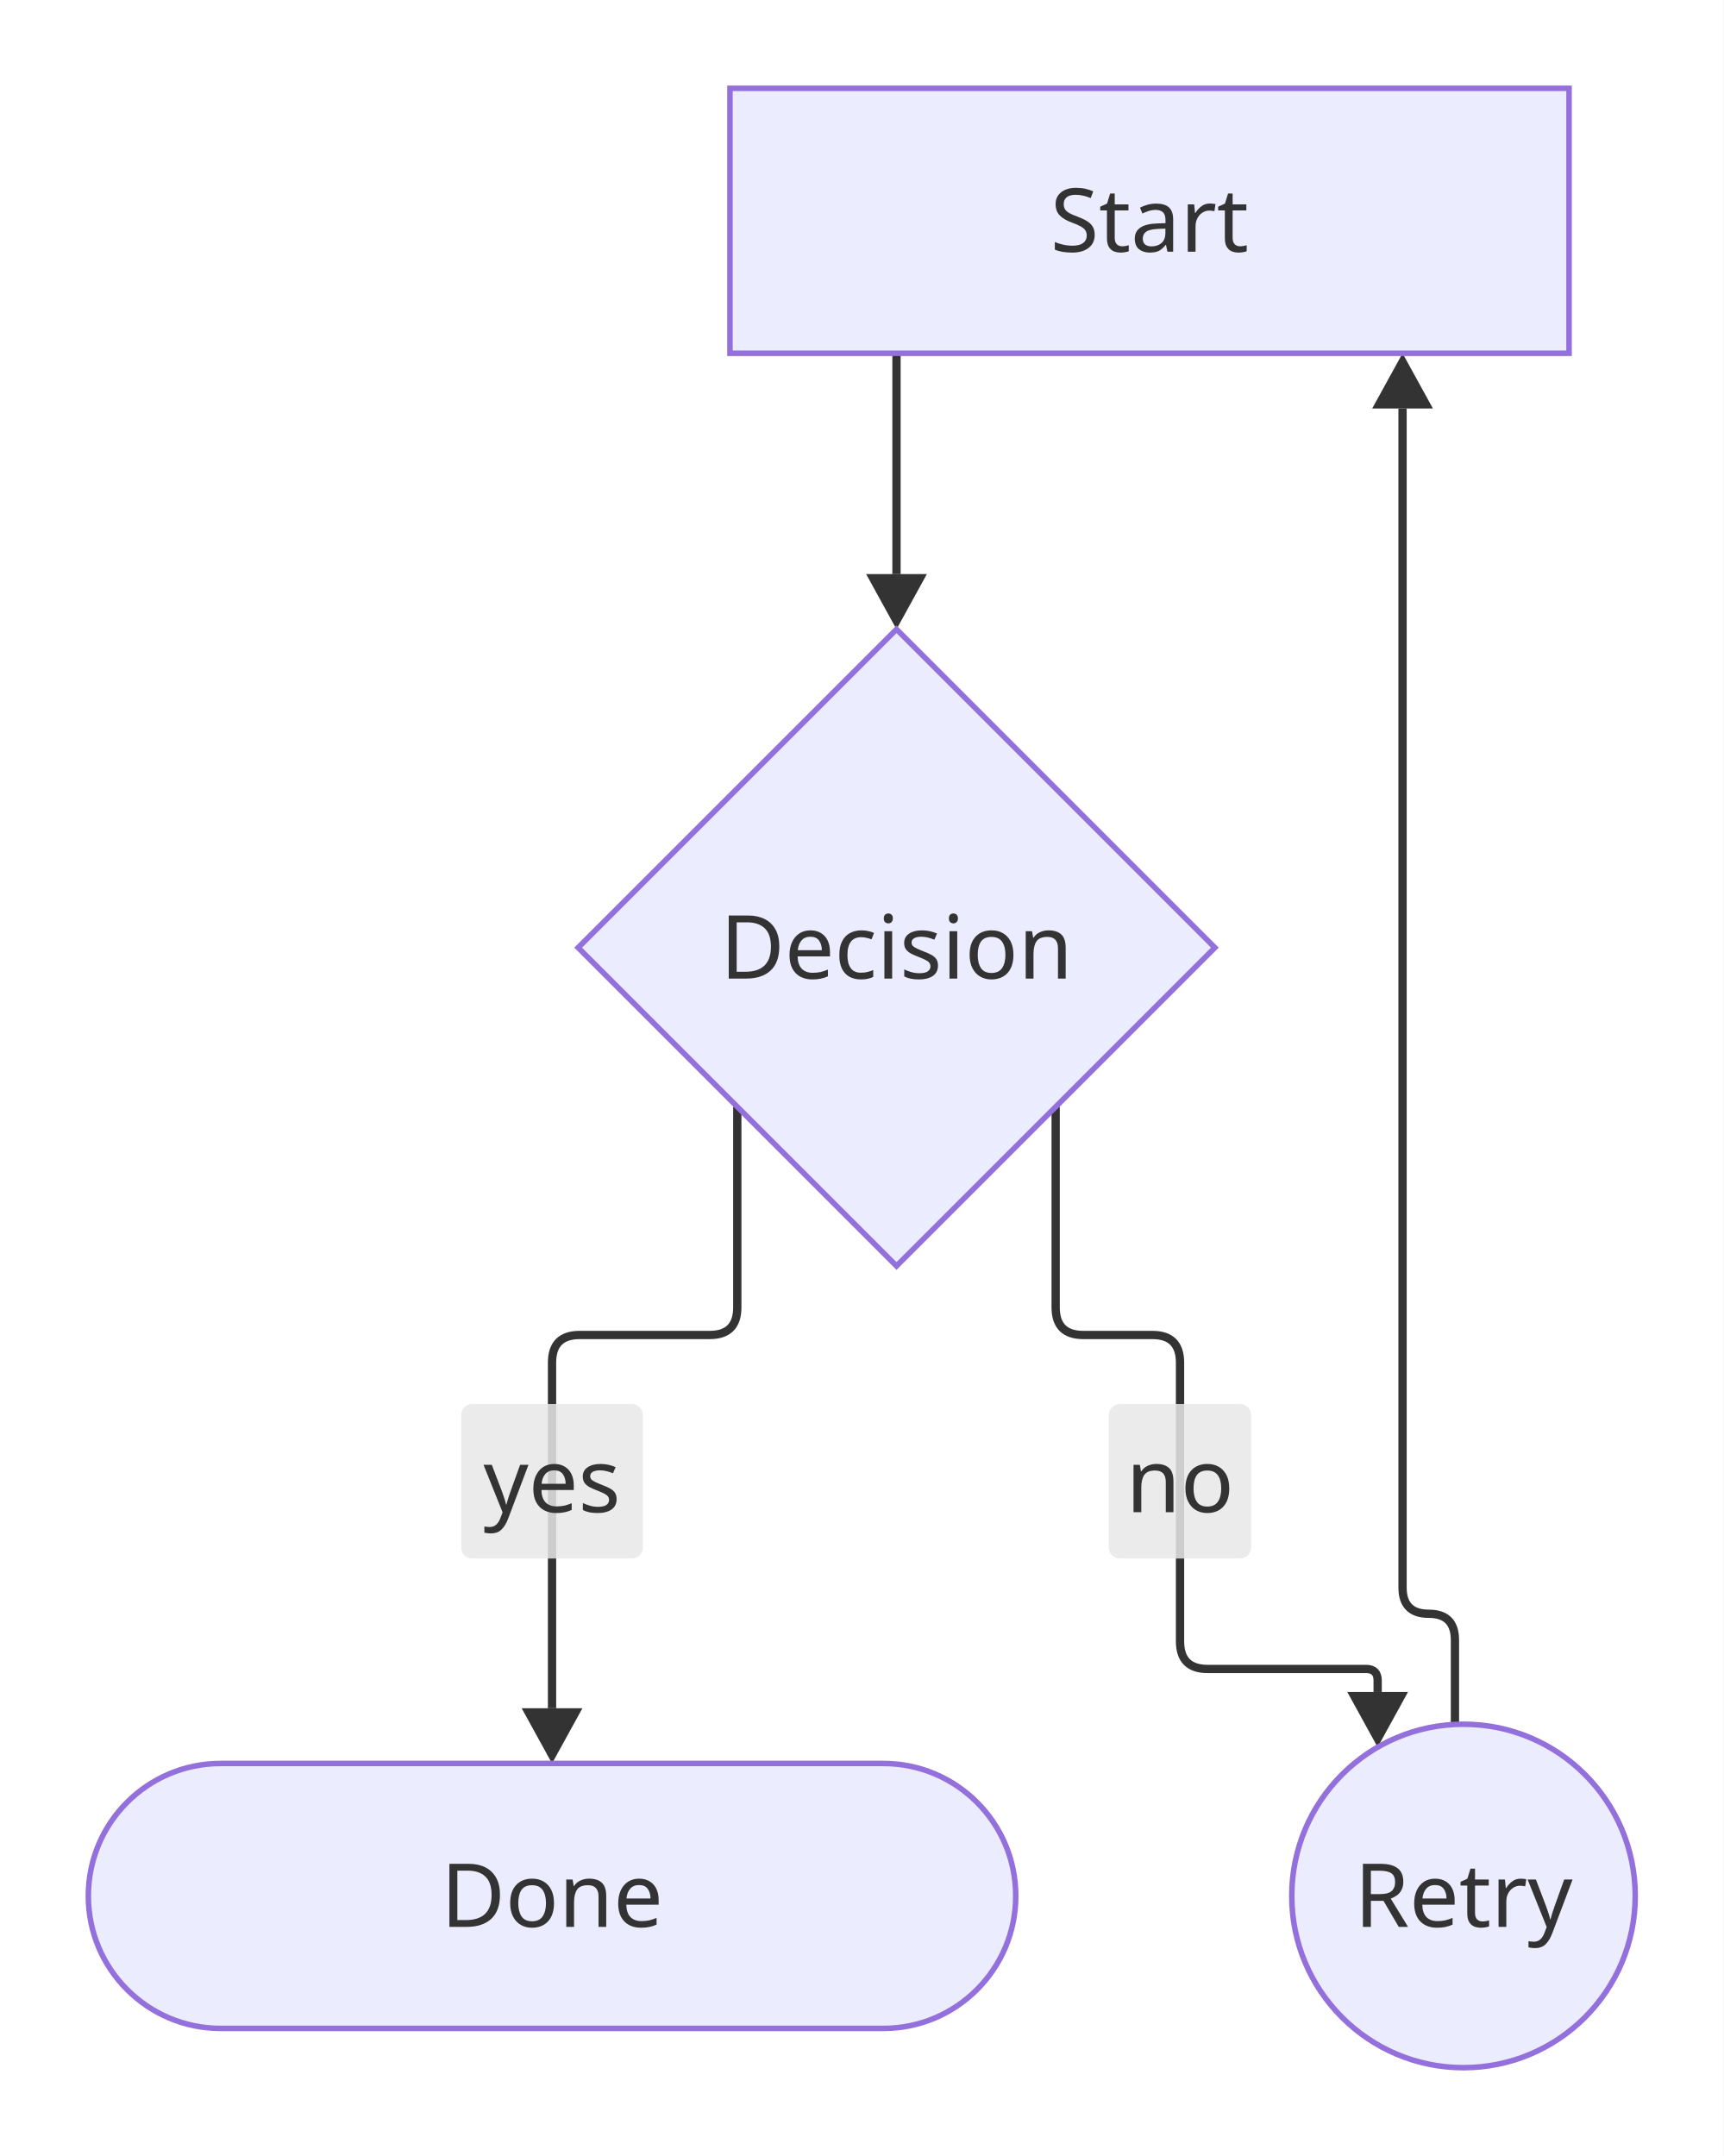
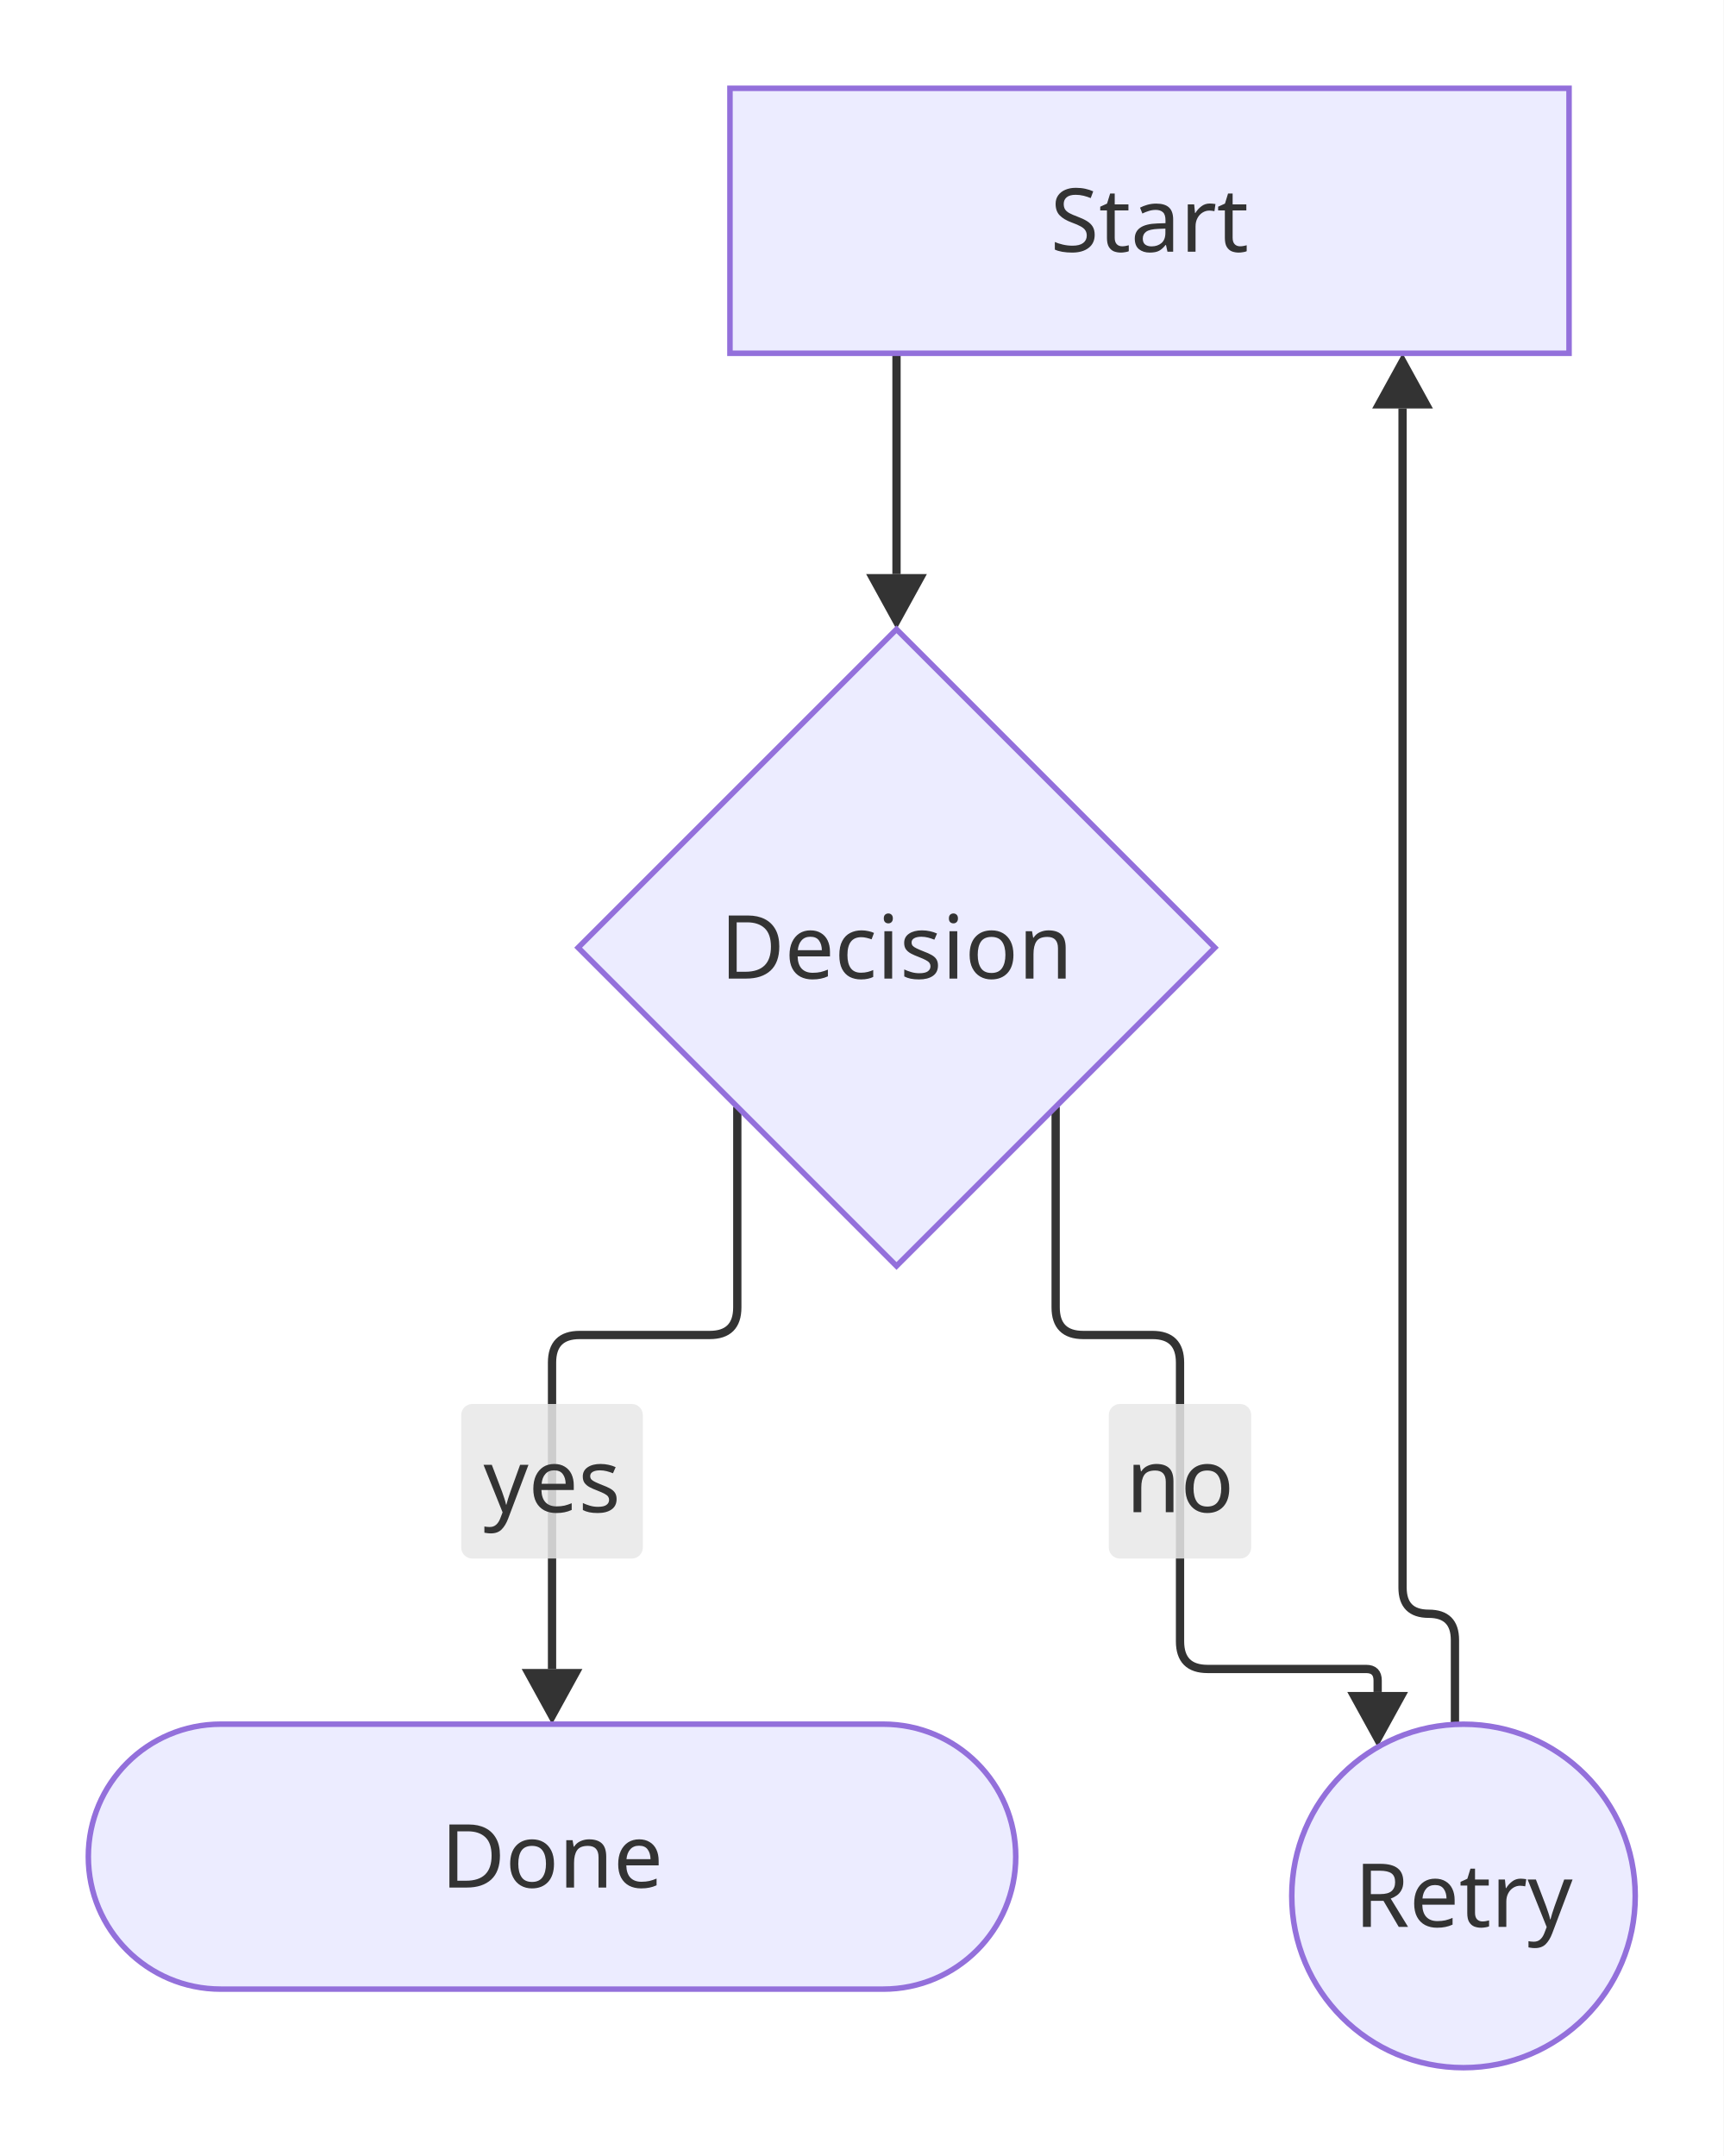
<svg xmlns="http://www.w3.org/2000/svg" role="img" width="312.22" height="390.57" viewBox="0 0 312.22 390.57" font-family="sans-serif" font-size="16">
  <defs>
    <marker id="ma5r30d-arrow-0" viewBox="0 0 10 11" refX="0" refY="5.5" markerUnits="userSpaceOnUse" markerWidth="10" markerHeight="11" orient="auto-start-reverse">
      <path d="M0,0 L10,5.5 L0,11 z" fill="#333333" />
    </marker>
  </defs>
  <rect width="100%" height="100%" fill="#ffffff" />
  <g transform="translate(16,16)">
    <path d="M146.4,48 L146.4,88" fill="none" stroke="#333333" stroke-width="1.5" marker-end="url(#ma5r30d-arrow-0)" />
-     <path d="M117.56,184.51 L117.56,220.84 Q117.56,225.84 112.56,225.84 L89,225.84 Q84,225.84 84,230.84 L84,293.46" fill="none" stroke="#333333" stroke-width="1.5" marker-end="url(#ma5r30d-arrow-0)" />
+     <path d="M117.56,184.51 L117.56,220.84 Q117.56,225.84 112.56,225.84 L89,225.84 Q84,225.84 84,230.84 L84,286.34" fill="none" stroke="#333333" stroke-width="1.5" marker-end="url(#ma5r30d-arrow-0)" />
    <path d="M175.23,184.51 L175.23,220.84 Q175.23,225.84 180.23,225.84 L192.76,225.84 Q197.76,225.84 197.76,230.84 L197.76,281.34 Q197.76,286.34 202.76,286.34 L231.47,286.34 Q233.56,286.34 233.56,288.43 L233.56,290.51" fill="none" stroke="#333333" stroke-width="1.5" marker-end="url(#ma5r30d-arrow-0)" />
    <path d="M247.56,296.38 L247.56,281.09 Q247.56,276.34 242.81,276.34 L242.81,276.34 Q238.07,276.34 238.07,271.6 L238.07,58" fill="none" stroke="#333333" stroke-width="1.5" marker-end="url(#ma5r30d-arrow-0)" />
    <rect x="67.55" y="238.34" width="32.9" height="28" rx="2" fill="#e8e8e8" fill-opacity="0.85" />
    <text fill="#333333" text-anchor="middle">
      <tspan x="84" y="257.94">yes</tspan>
    </text>
    <rect x="184.86" y="238.34" width="25.79" height="28" rx="2" fill="#e8e8e8" fill-opacity="0.85" />
    <text fill="#333333" text-anchor="middle">
      <tspan x="197.76" y="257.94">no</tspan>
    </text>
    <rect x="116.23" y="0" width="152" height="48" fill="#ECECFF" stroke="#9370DB" />
    <text fill="#333333" text-anchor="middle">
      <tspan x="192.23" y="29.6">Start</tspan>
    </text>
    <polygon points="146.4,98 204.07,155.67 146.4,213.34 88.73,155.67" fill="#ECECFF" stroke="#9370DB" />
    <text fill="#333333" text-anchor="middle">
      <tspan x="146.4" y="161.27">Decision</tspan>
    </text>
-     <rect x="0" y="303.46" width="168" height="48" rx="24" fill="#ECECFF" stroke="#9370DB" />
+     <rect x="0" y="296.34" width="168" height="48" rx="24" fill="#ECECFF" stroke="#9370DB" />
    <text fill="#333333" text-anchor="middle">
-       <tspan x="84" y="333.06">Done</tspan>
+       <tspan x="84" y="325.94">Done</tspan>
    </text>
    <circle cx="249.11" cy="327.46" r="31.11" fill="#ECECFF" stroke="#9370DB" />
    <text fill="#333333" text-anchor="middle">
      <tspan x="249.11" y="333.06">Retry</tspan>
    </text>
  </g>
</svg>
